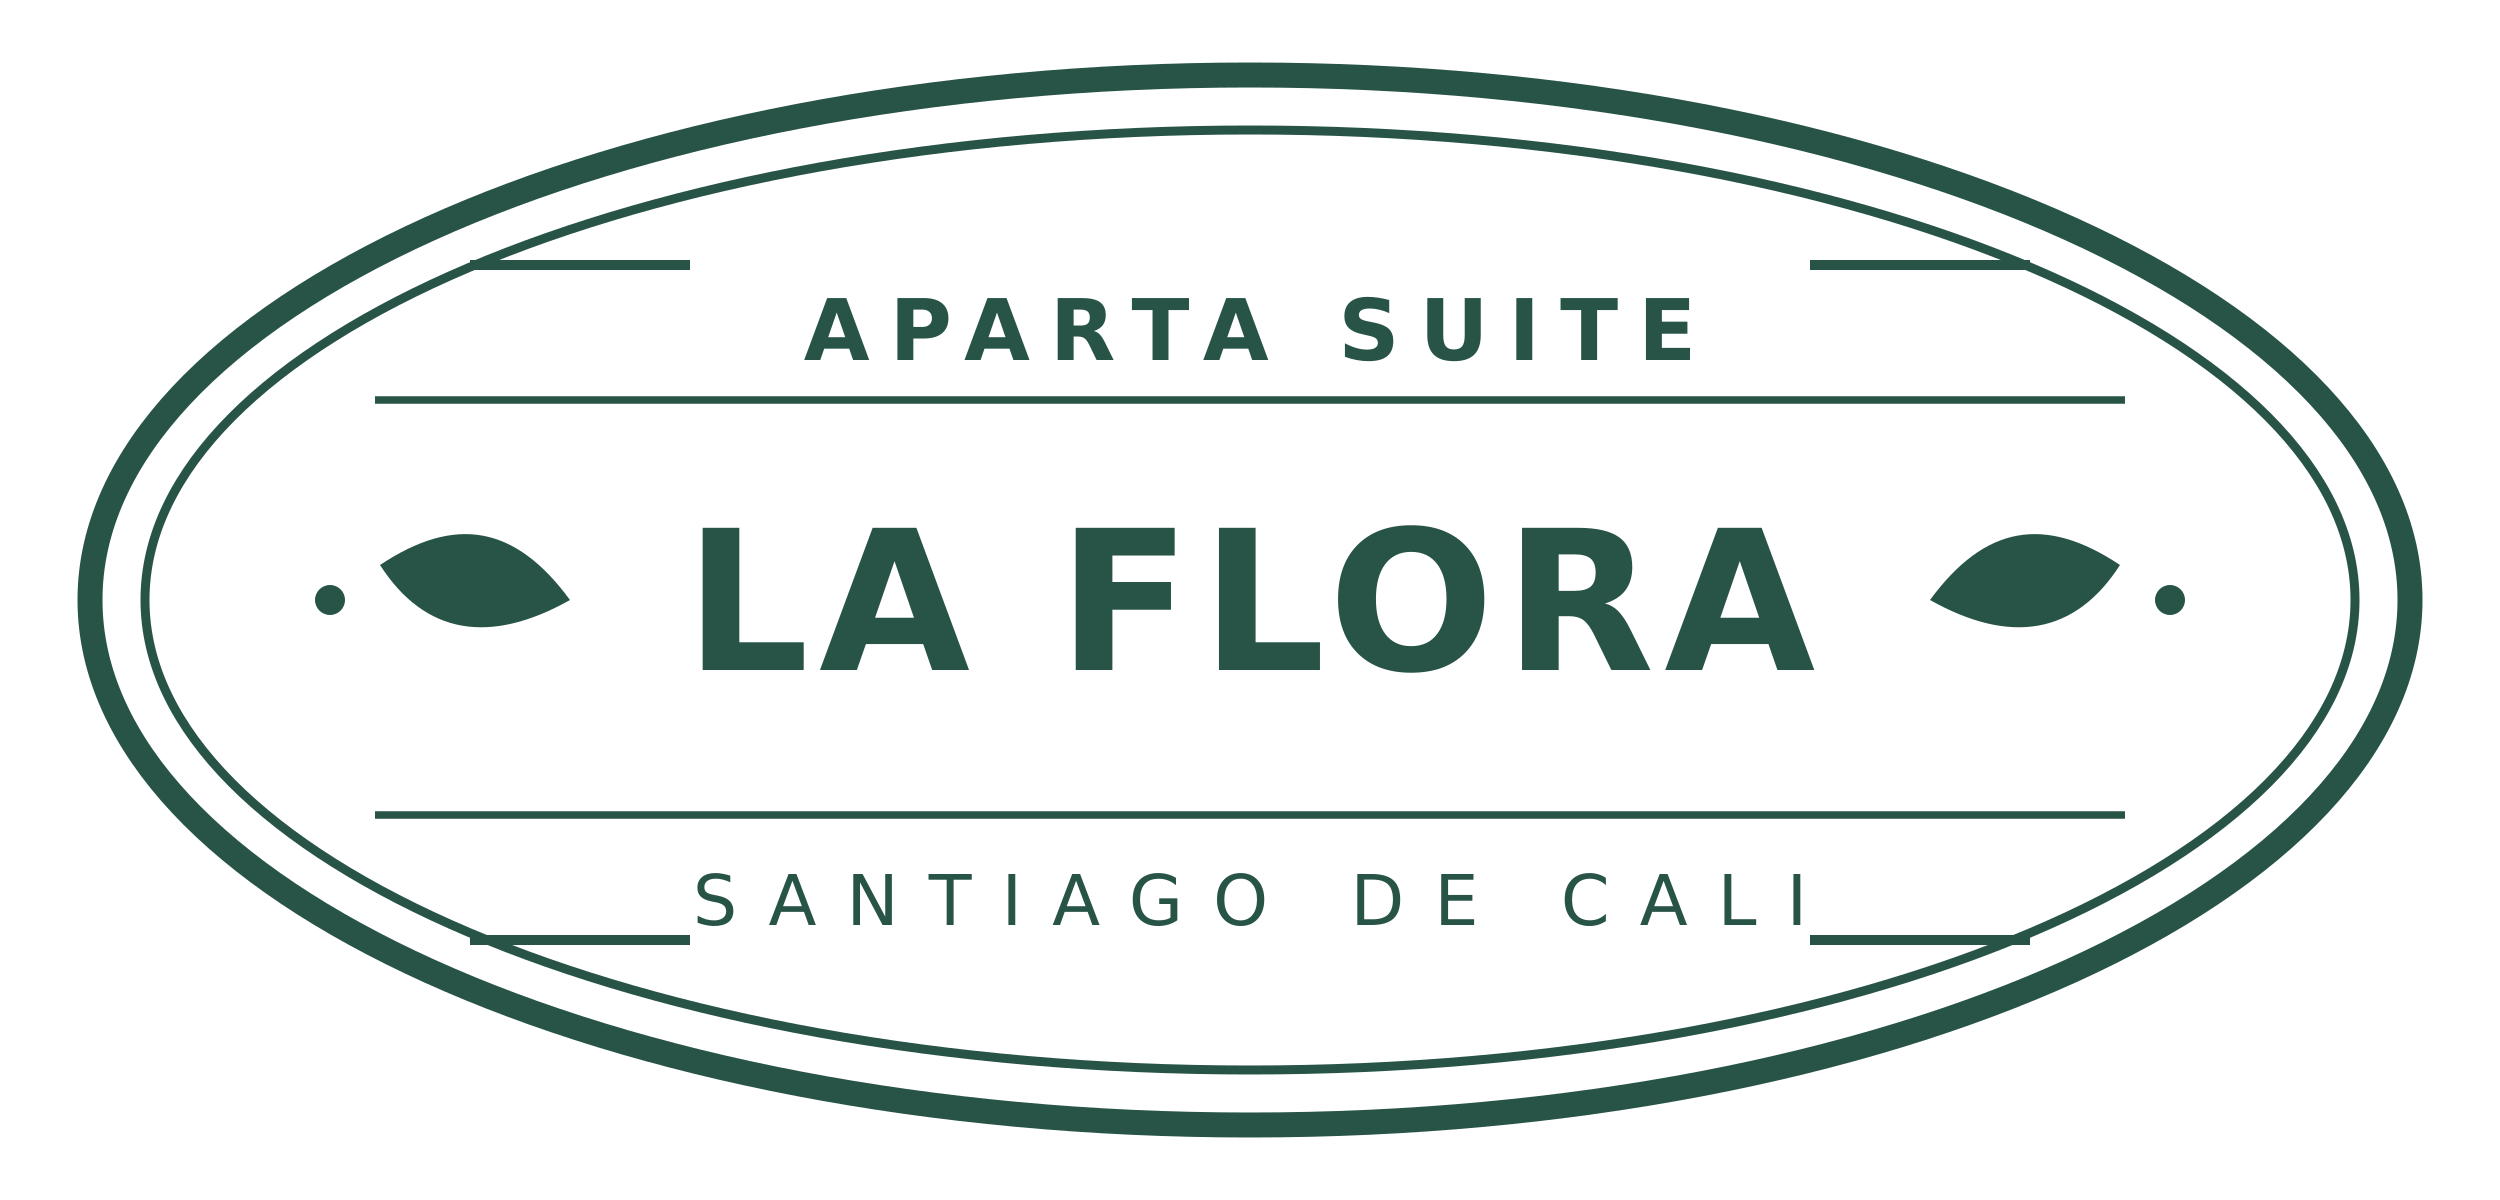
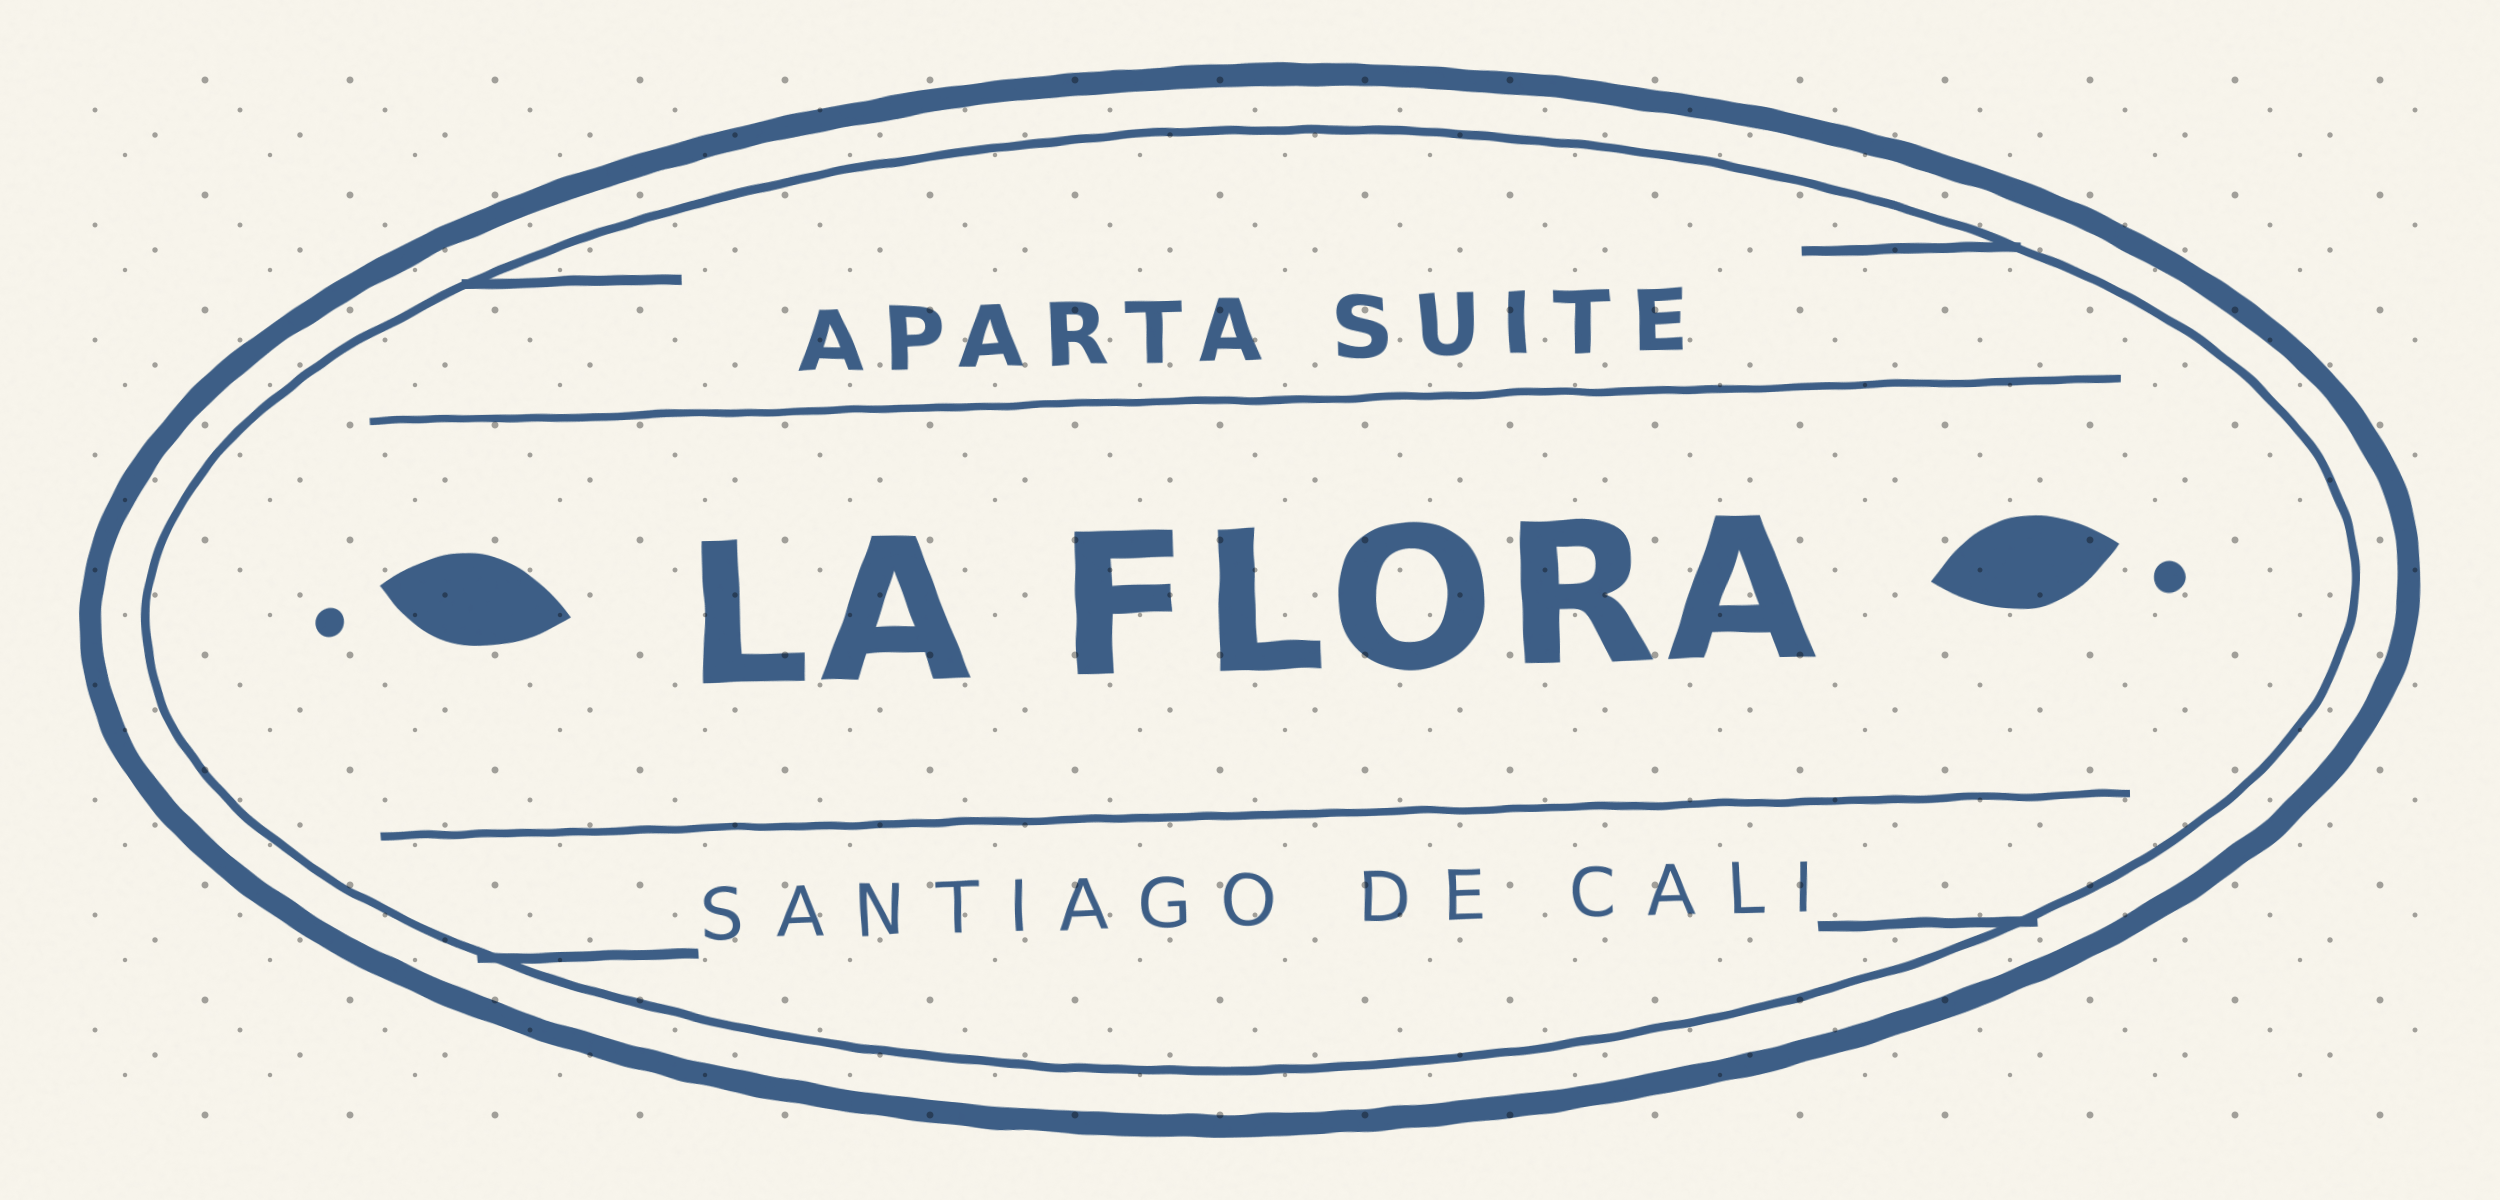
- <svg xmlns="http://www.w3.org/2000/svg" viewBox="0 0 500 240" role="img" aria-label="Sello de Aparta Suite La Flora">
-   <g fill="none" stroke="#285448">
-     <ellipse cx="250" cy="120" rx="232" ry="105" stroke-width="5" />
-     <ellipse cx="250" cy="120" rx="221" ry="94" stroke-width="1.8" />
-     <path d="M75 80h350M75 163h350" stroke-width="1.5" />
-     <path d="M94 53h44m224 0h44M94 188h44m224 0h44" stroke-width="2" />
+ <svg xmlns="http://www.w3.org/2000/svg" viewBox="0 0 500 240" role="img" aria-label="Sello de tinta azul sobre papel de Aparta Suite La Flora">
+   <defs>
+     <filter id="paper-grain" x="0" y="0" width="100%" height="100%">
+       <feTurbulence type="fractalNoise" baseFrequency="0.58" numOctaves="3" seed="12" stitchTiles="stitch" />
+       <feColorMatrix type="saturate" values="0" />
+       <feComponentTransfer>
+         <feFuncA type="linear" slope="0.13" />
+       </feComponentTransfer>
+     </filter>
+     <filter id="ink-edge" x="-3%" y="-8%" width="106%" height="116%">
+       <feTurbulence type="fractalNoise" baseFrequency="0.08" numOctaves="2" seed="8" result="grain" />
+       <feDisplacementMap in="SourceGraphic" in2="grain" scale="1.15" xChannelSelector="R" yChannelSelector="G" />
+     </filter>
+     <pattern id="dry-ink" width="29" height="23" patternUnits="userSpaceOnUse">
+       <circle cx="2" cy="4" r="0.55" />
+       <circle cx="12" cy="16" r="0.7" />
+       <circle cx="25" cy="8" r="0.45" />
+       <circle cx="19" cy="22" r="0.5" />
+     </pattern>
+   </defs>
+   <rect width="500" height="240" fill="#f8f5ec" />
+   <rect width="500" height="240" filter="url(#paper-grain)" opacity="0.28" />
+   <g transform="rotate(-1.4 250 120)" filter="url(#ink-edge)" opacity="0.88">
+     <g fill="none" stroke="#244a78">
+       <ellipse cx="250" cy="120" rx="232" ry="105" stroke-width="4.5" />
+       <ellipse cx="250" cy="120" rx="221" ry="94" stroke-width="1.7" />
+       <path d="M75 80h350M75 163h350" stroke-width="1.5" />
+       <path d="M94 53h44m224 0h44M94 188h44m224 0h44" stroke-width="2" />
+     </g>
+     <g fill="#244a78" text-anchor="middle" font-family="DejaVu Sans, Arial, sans-serif">
+       <text x="250" y="72" font-size="17" font-weight="700" letter-spacing="4">APARTA SUITE</text>
+       <text x="250" y="134" font-size="39" font-weight="700" letter-spacing="2">LA FLORA</text>
+       <text x="250" y="185" font-size="14" letter-spacing="6">SANTIAGO DE CALI</text>
+     </g>
+     <g fill="#244a78">
+       <path d="M76 113c15-10 27-8 38 7-16 9-29 7-38-7Zm348 0c-15-10-27-8-38 7 16 9 29 7 38-7Z" />
+       <circle cx="66" cy="120" r="3" />
+       <circle cx="434" cy="120" r="3" />
+     </g>
  </g>
-   <g fill="#285448" text-anchor="middle" font-family="DejaVu Sans, Arial, sans-serif">
-     <text x="250" y="72" font-size="17" font-weight="700" letter-spacing="4">APARTA SUITE</text>
-     <text x="250" y="134" font-size="39" font-weight="700" letter-spacing="2">LA FLORA</text>
-     <text x="250" y="185" font-size="14" letter-spacing="6">SANTIAGO DE CALI</text>
-   </g>
-   <g fill="#285448">
-     <path d="M76 113c15-10 27-8 38 7-16 9-29 7-38-7Zm348 0c-15-10-27-8-38 7 16 9 29 7 38-7Z" />
-     <circle cx="66" cy="120" r="3" />
-     <circle cx="434" cy="120" r="3" />
-   </g>
+   <rect x="16" y="14" width="468" height="212" fill="url(#dry-ink)" opacity="0.35" />
</svg>
